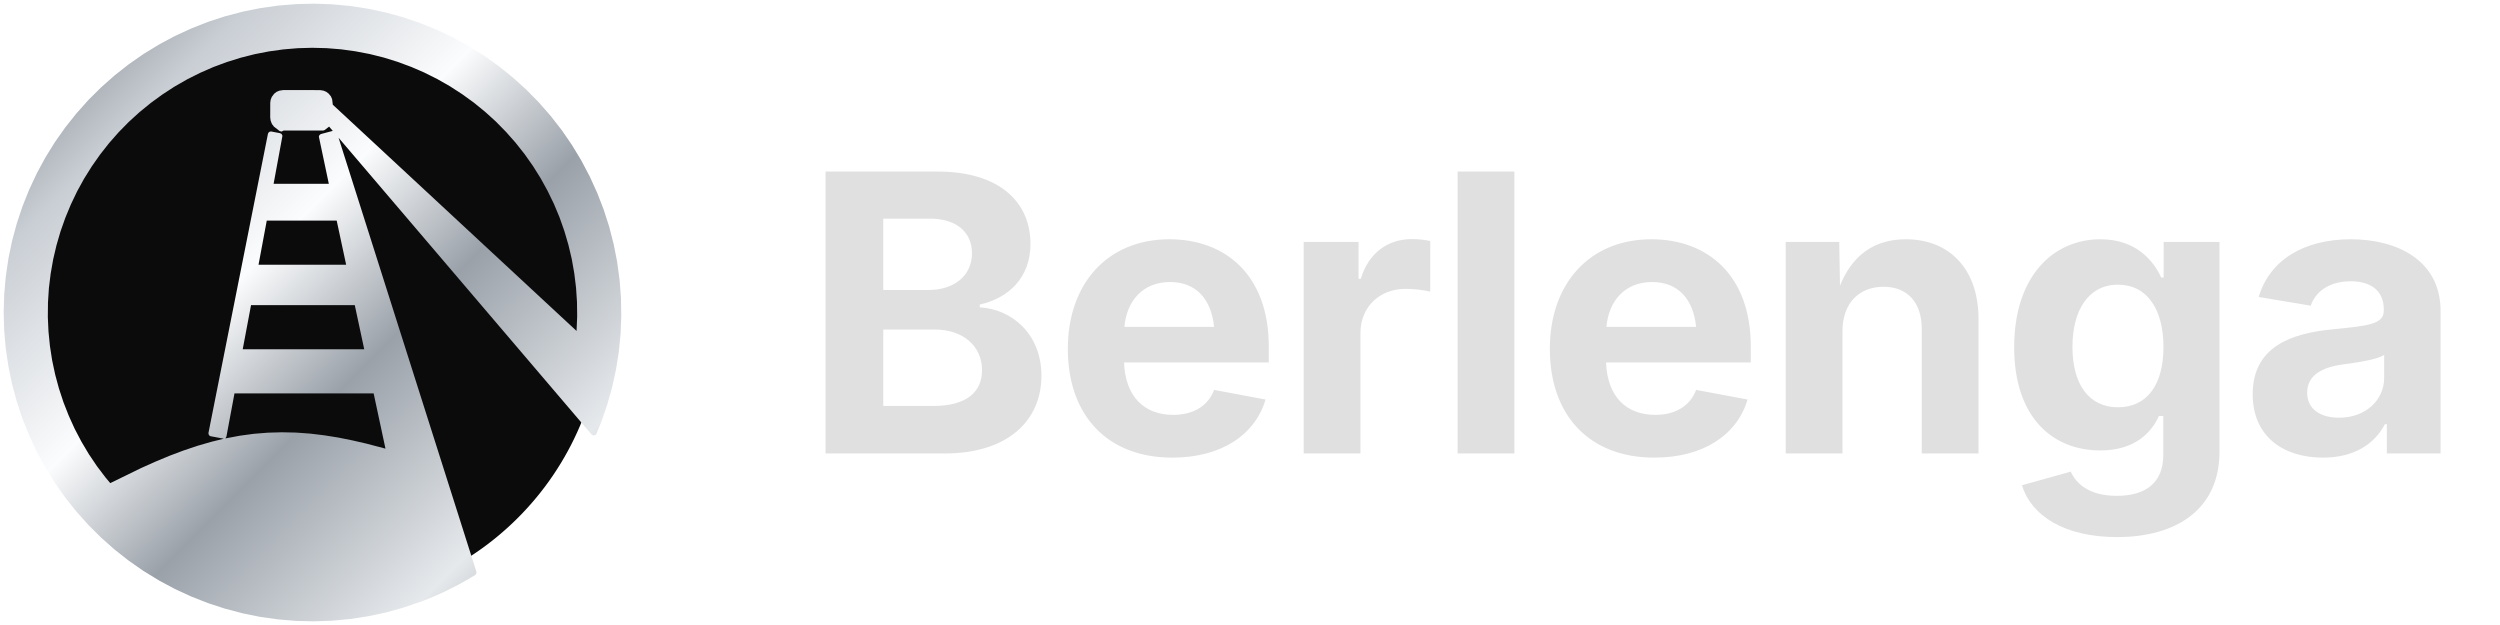
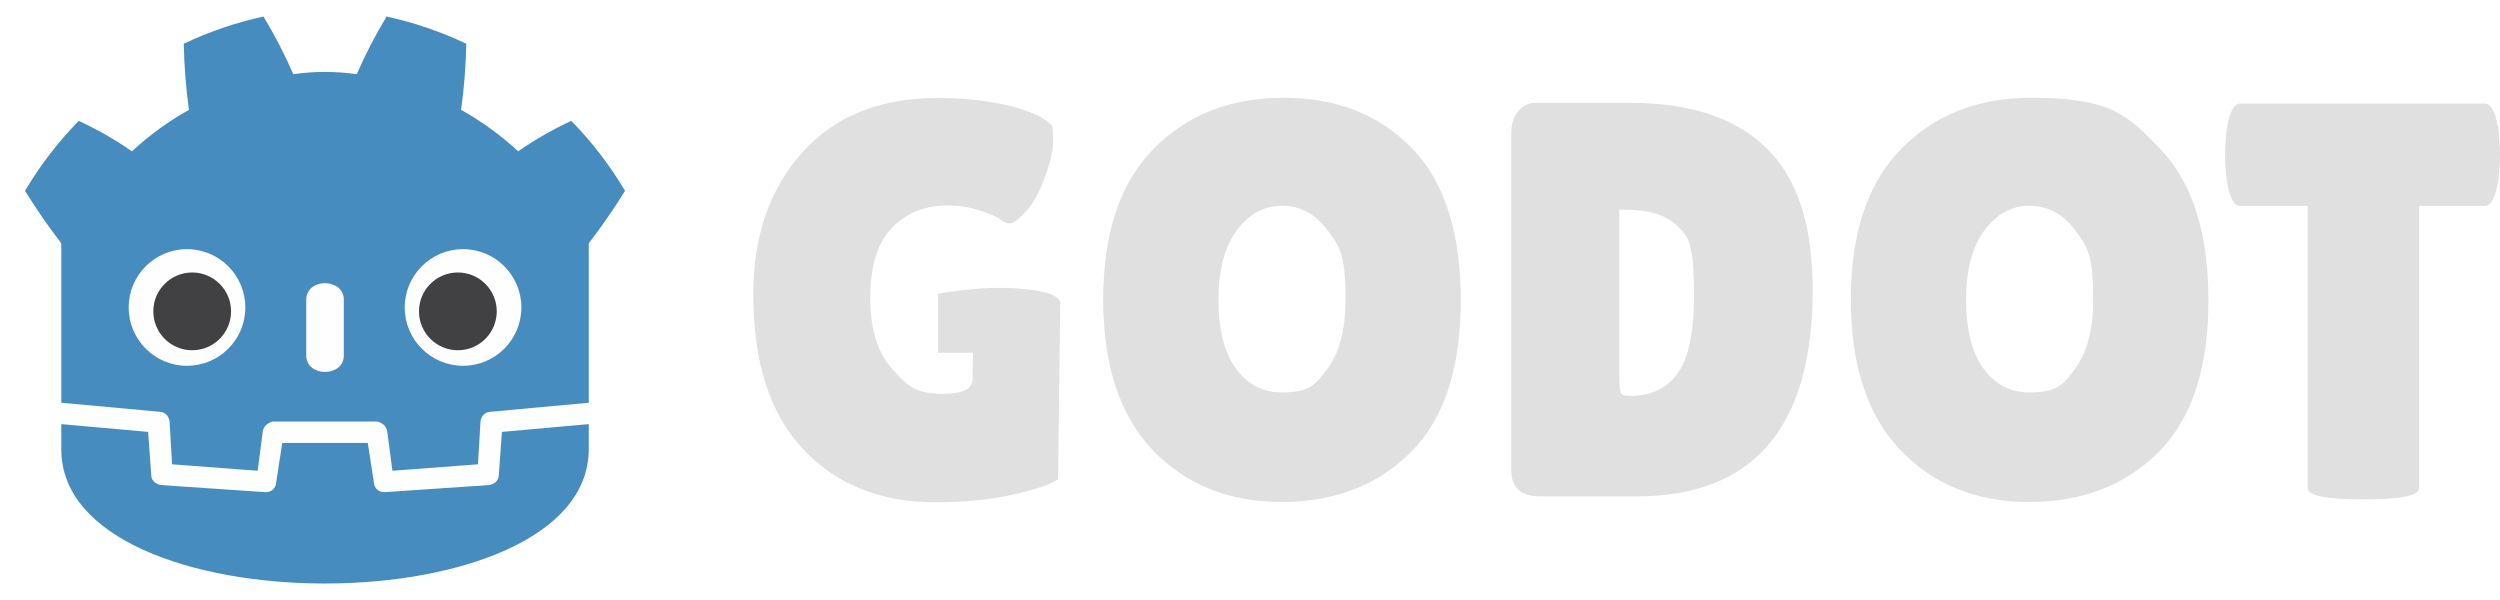
- <svg xmlns="http://www.w3.org/2000/svg" width="96" height="24" viewBox="0 0 96 24">
-   <defs>
-     <linearGradient id="s" gradientUnits="userSpaceOnUse" x1="-90" y1="-90" x2="90" y2="90">
-       <stop offset="0" stop-color="#5f656c" />
-       <stop offset="0.22" stop-color="#c9ced4" />
-       <stop offset="0.42" stop-color="#fbfcfd" />
-       <stop offset="0.58" stop-color="#9aa1a9" />
-       <stop offset="0.8" stop-color="#e6e9ec" />
-       <stop offset="1" stop-color="#6a7077" />
-     </linearGradient>
-   </defs>
-   <g transform="translate(12.000 12.000) scale(0.14118)">
-     <circle r="79" fill="#0b0b0c" />
-     <path d="M-84.00,-0.07L-83.86,4.88L-83.44,9.67L-82.71,14.64L-81.73,19.41L-80.45,24.15L-78.93,28.73L-77.12,33.28L-75.02,37.79L-72.69,42.10L-70.10,46.28L-67.32,50.24L-64.27,54.08L-60.96,57.79L-57.49,61.24L-53.87,64.45L-50.02,67.48L-46.02,70.27L-41.74,72.89L-37.51,75.16L-33.03,77.23L-28.46,79.03L-23.88,80.53L-19.01,81.82L-14.27,82.78L-9.41,83.47L-4.50,83.88L0.33,84.00L5.26,83.83L10.18,83.38L15.03,82.64L19.73,81.65L24.51,80.34L30.24,78.37L33.10,77.20L35.92,75.93L39.59,74.08L42.30,72.57L44.29,71.37L44.50,71.12L44.60,70.81L44.57,70.49L7.09,-47.53L75.89,33.17L76.35,33.44L76.88,33.35L77.20,33.02L78.58,29.67L80.18,25.03L81.52,20.26L82.56,15.48L83.33,10.61L83.80,5.81L83.99,0.85L83.90,-4.03L83.53,-8.85L82.85,-13.84L81.92,-18.57L80.70,-23.33L79.19,-28.02L77.44,-32.53L75.40,-37.01L73.12,-41.34L70.54,-45.60L67.82,-49.56L64.80,-53.45L61.57,-57.14L58.16,-60.61L54.43,-63.97L50.68,-66.99L46.65,-69.86L42.49,-72.46L38.27,-74.77L33.74,-76.93L29.22,-78.75L24.58,-80.32L19.84,-81.62L15.13,-82.62L10.21,-83.38L5.34,-83.83L0.42,-84.00L-4.41,-83.88L-9.33,-83.48L-14.19,-82.79L-18.92,-81.84L-23.79,-80.56L-28.38,-79.06L-32.96,-77.26L-37.43,-75.20L-41.67,-72.93L-45.93,-70.33L-49.93,-67.55L-53.81,-64.50L-57.43,-61.30L-60.91,-57.85L-64.22,-54.14L-67.27,-50.30L-70.05,-46.36L-72.65,-42.17L-74.97,-37.88L-77.09,-33.36L-78.87,-28.90L-80.43,-24.22L-81.71,-19.48L-82.70,-14.74L-83.43,-9.76L-83.85,-4.96ZM-55.01,46.41L-56.26,44.92L-58.64,41.78L-60.84,38.51L-62.85,35.13L-64.68,31.64L-66.30,28.07L-67.74,24.40L-68.97,20.66L-70.00,16.84L-70.82,12.98L-71.42,9.09L-71.81,5.17L-71.99,1.23L-71.95,-2.71L-71.70,-6.62L-71.22,-10.55L-70.54,-14.43L-69.64,-18.27L-68.54,-22.05L-67.23,-25.76L-65.72,-29.40L-64.02,-32.95L-62.12,-36.41L-60.03,-39.75L-57.77,-42.97L-55.35,-46.05L-52.73,-49.03L-49.97,-51.84L-47.06,-54.49L-44.01,-56.98L-40.84,-59.29L-37.54,-61.44L-34.12,-63.40L-30.58,-65.18L-26.97,-66.76L-23.28,-68.13L-19.52,-69.30L-15.70,-70.27L-11.83,-71.02L-7.95,-71.56L-4.01,-71.89L-0.07,-72.00L3.87,-71.90L7.80,-71.58L11.70,-71.04L15.57,-70.30L19.37,-69.35L23.13,-68.18L26.83,-66.81L30.44,-65.25L33.97,-63.48L37.39,-61.53L40.70,-59.39L43.90,-57.07L46.96,-54.58L49.86,-51.95L52.62,-49.14L55.23,-46.19L57.69,-43.08L59.96,-39.86L62.05,-36.52L63.94,-33.09L65.66,-29.55L67.18,-25.91L68.49,-22.20L69.60,-18.42L70.51,-14.58L71.20,-10.68L71.68,-6.77L71.94,-2.84L71.99,1.10L71.82,5.02L5.52,-56.52L5.34,-58.00L5.01,-58.78L4.39,-59.54L3.78,-60.01L3.00,-60.34L2.05,-60.49L-7.95,-60.50L-9.00,-60.34L-9.78,-60.01L-10.44,-59.49L-11.07,-58.65L-11.38,-57.87L-11.49,-57.05L-11.50,-53.05L-11.39,-52.20L-11.04,-51.28L-10.49,-50.56L-8.91,-49.33L-8.37,-49.22L-7.85,-49.50L2.94,-49.50L3.29,-49.62L4.52,-50.56L5.51,-49.40L2.25,-48.53L1.89,-48.26L1.73,-47.84L4.44,-35.00L-10.58,-35.00L-8.17,-48.07L-8.41,-48.56L-8.82,-48.77L-11.26,-49.24L-11.64,-49.18L-11.95,-48.95L-12.12,-48.60L-28.31,32.82L-28.18,33.34L-27.82,33.63L-24.11,34.33L-27.52,35.17L-31.35,36.28L-35.18,37.57L-38.99,39.01L-42.82,40.61L-46.66,42.33ZM-23.73,34.20L-23.51,33.97L-23.40,33.68L-21.22,22.00L16.63,22.00L19.85,37.03L14.66,35.66L10.82,34.78L6.99,34.01L3.18,33.40L-0.65,32.94L-4.48,32.66L-8.35,32.58L-12.19,32.69L-16.02,33.00L-19.81,33.52L-23.48,34.21ZM-18.98,10.00L-16.72,-2.00L11.50,-2.00L14.07,10.00ZM-14.68,-13.00L-12.44,-25.00L6.58,-25.00L9.15,-13.00Z" fill="url(#s)" fill-rule="evenodd" />
+ <svg xmlns="http://www.w3.org/2000/svg" width="100" height="24" stroke-linejoin="round">
+   <path fill="#e0e0e0" d="M40.122 11.514c-1.211-.019-2.597.234-2.597.234v2.364h1.393l-.015 1.052q0 .587-1.159.587c-1.159 0-1.454-.328-2.045-.979q-.89-.98-.889-2.867 0-1.89.865-2.79.866-.899 2.261-.899c.411.003.821.067 1.214.191q.63.192.844.358.212.172.405.17.19 0 .616-.45.43-.45.767-1.359c.224-.61.337-1.076.337-1.407a6 6 0 0 0-.023-.674q-.47-.517-1.744-.821-1.268-.305-2.844-.304-3.463 0-5.419 2.181-1.957 2.182-1.957 5.668 0 4.094 2.001 6.207 2.002 2.114 5.263 2.113 1.754 0 3.114-.303 1.361-.303 1.811-.619l.09-7.038c0-.408-1.079-.594-2.289-.615M51.279 8.23q-1.078 0-1.81.989-.73.99-.731 2.776 0 1.79.698 2.745.697.957 1.832.957c1.135 0 1.372-.323 1.844-.969q.709-.966.709-2.766c0-1.8-.244-2.122-.731-2.767q-.73-.965-1.811-.965m-.011 11.85q-3.16 0-5.15-2.067-1.989-2.07-1.989-6.039 0-3.97 2.011-6.017 2.014-2.046 5.196-2.046 3.183-.001 5.138 2.014 1.958 2.013 1.957 6.094t-2.001 6.073q-2.002 1.988-5.162 1.988M64.77 8.386v6.727q0 .47.068.595c.068.125.18.124.404.124q1.238 0 1.879-.923.641-.921.64-3.069c-.001-2.148-.222-2.366-.663-2.799q-.664-.654-2.103-.655zm-4.317 10.436V5.33q0-.563.282-.891a.92.92 0 0 1 .73-.326h3.756q3.575 0 5.429 1.801 1.857 1.798 1.857 5.666 0 8.276-7.063 8.276h-3.845q-1.146 0-1.147-1.034M81.186 8.23q-1.08 0-1.812.989-.73.99-.73 2.776 0 1.79.697 2.745.697.957 1.833.957c1.136 0 1.372-.323 1.844-.969q.709-.966.709-2.766c0-1.8-.244-2.122-.731-2.767q-.73-.965-1.81-.965m-.012 11.85q-3.16 0-5.15-2.067-1.99-2.07-1.99-6.039 0-3.97 2.012-6.017 2.014-2.046 5.196-2.046c3.182 0 3.834.67 5.138 2.014q1.957 2.013 1.957 6.094t-2.002 6.073q-2.001 1.988-5.161 1.988m15.587-.552q0 .448-2.226.449-2.227-.001-2.228-.449V8.238h-2.698q-.382 0-.539-1.036a7 7 0 0 1-.066-1.011q0-.517.065-1.012c.105-.688.285-1.036.54-1.036h9.783q.382.001.541 1.036a7.7 7.7 0 0 1 0 2.023q-.16 1.036-.541 1.036h-2.631z" />
+   <g fill="#fefefe" transform="translate(-.27 -1.335)scale(.02592)">
+     <path d="M105 673v33q407 354 814 0v-33z" />
+     <path fill="#478cbf" d="m105 673 152 14q12 1 15 14l4 67 132 10 8-61q2-11 15-15h162q13 4 15 15l8 61 132-10 4-67q3-13 15-14l152-14V427q30-39 56-81-35-59-83-108-43 20-82 47-40-37-88-64 7-51 8-102-59-28-123-42-26 43-46 89-49-7-98 0-20-46-46-89-64 14-123 42 1 51 8 102-48 27-88 64-39-27-82-47-48 49-83 108 26 42 56 81zm0 33v39c0 276 813 276 814 0v-39l-134 12-5 69q-2 10-14 13l-162 11q-12 0-16-11l-10-65H446l-10 65q-4 11-16 11l-162-11q-12-3-14-13l-5-69z" />
+     <path d="M483 600c0 34 58 34 58 0v-86c0-34-58-34-58 0z" />
+     <circle cx="725" cy="526" r="90" />
+     <circle cx="299" cy="526" r="90" />
  </g>
-   <path d="M31.701 17.413H36.271C38.712 17.413 39.991 16.141 39.991 14.427C39.991 12.821 38.843 11.862 37.622 11.804V11.695C38.734 11.448 39.57 10.656 39.57 9.37C39.57 7.75 38.371 6.587 35.995 6.587H31.701ZM33.917 15.589V12.654H35.893C37.005 12.654 37.71 13.308 37.71 14.216C37.71 15.037 37.136 15.589 35.835 15.589ZM33.917 11.135V8.396H35.711C36.75 8.396 37.324 8.934 37.324 9.726C37.324 10.598 36.62 11.135 35.668 11.135ZM45.015 17.573C46.904 17.573 48.198 16.694 48.597 15.342L46.621 14.972C46.388 15.596 45.814 15.931 45.052 15.931C43.954 15.931 43.213 15.248 43.163 13.918H48.721V13.308C48.721 10.532 47.028 9.188 44.906 9.188C42.53 9.188 41.005 10.888 41.005 13.395C41.005 15.96 42.53 17.573 45.015 17.573ZM43.177 12.552C43.264 11.55 43.889 10.83 44.928 10.83C45.938 10.83 46.512 11.491 46.621 12.552ZM50.061 17.413H52.241V12.792C52.241 11.782 52.975 11.092 53.978 11.092C54.297 11.092 54.726 11.143 54.922 11.201V9.254C54.726 9.21 54.443 9.181 54.217 9.181C53.302 9.181 52.553 9.704 52.256 10.707H52.168V9.29H50.061ZM58.152 6.587H55.972V17.413H58.152ZM63.525 17.573C65.414 17.573 66.707 16.694 67.107 15.342L65.131 14.972C64.898 15.596 64.324 15.931 63.561 15.931C62.464 15.931 61.723 15.248 61.672 13.918H67.23V13.308C67.23 10.532 65.537 9.188 63.416 9.188C61.04 9.188 59.514 10.888 59.514 13.395C59.514 15.96 61.04 17.573 63.525 17.573ZM61.687 12.552C61.774 11.55 62.399 10.83 63.438 10.83C64.448 10.83 65.022 11.491 65.131 12.552ZM70.751 12.712C70.751 11.637 71.397 11.012 72.327 11.012C73.243 11.012 73.795 11.615 73.795 12.625V17.413H75.975V12.247C75.975 10.343 74.87 9.188 73.185 9.188C71.935 9.188 71.114 9.835 70.656 10.968L70.627 9.29H68.571V17.413H70.751ZM81.297 20.624C83.586 20.624 85.228 19.549 85.228 17.348V9.29H83.084V10.656H82.99C82.692 10.009 82.023 9.188 80.658 9.188C78.856 9.188 77.344 10.59 77.344 13.337C77.344 16.025 78.819 17.297 80.65 17.297C81.965 17.297 82.605 16.628 82.903 15.974H83.07V17.471C83.07 18.539 82.394 19.04 81.282 19.04C80.222 19.04 79.72 18.568 79.517 18.11L77.642 18.634C77.998 19.796 79.263 20.624 81.297 20.624ZM81.333 15.64C80.2 15.64 79.582 14.739 79.582 13.322C79.582 11.927 80.185 10.932 81.333 10.932C82.452 10.932 83.077 11.884 83.077 13.322C83.077 14.775 82.445 15.64 81.333 15.64ZM89.206 17.573C90.404 17.573 91.189 17.042 91.582 16.287H91.654V17.413H93.718V11.942C93.718 9.973 92.017 9.188 90.274 9.188C88.457 9.188 87.149 9.995 86.735 11.404L88.733 11.738C88.908 11.215 89.424 10.801 90.266 10.801C91.08 10.801 91.538 11.194 91.538 11.884V11.92C91.538 12.45 90.964 12.509 89.569 12.647C87.971 12.799 86.503 13.322 86.503 15.139C86.503 16.744 87.658 17.573 89.206 17.573ZM89.823 16.04C89.104 16.04 88.595 15.713 88.595 15.081C88.595 14.427 89.133 14.114 89.939 13.998C90.419 13.933 91.284 13.816 91.552 13.627V14.507C91.552 15.364 90.84 16.04 89.823 16.04Z" fill="#e0e0e0" />
+   <g fill="#414042" transform="translate(-.27 -1.335)scale(.02592)">
+     <circle cx="307" cy="532" r="60" />
+     <circle cx="717" cy="532" r="60" />
+   </g>
</svg>
